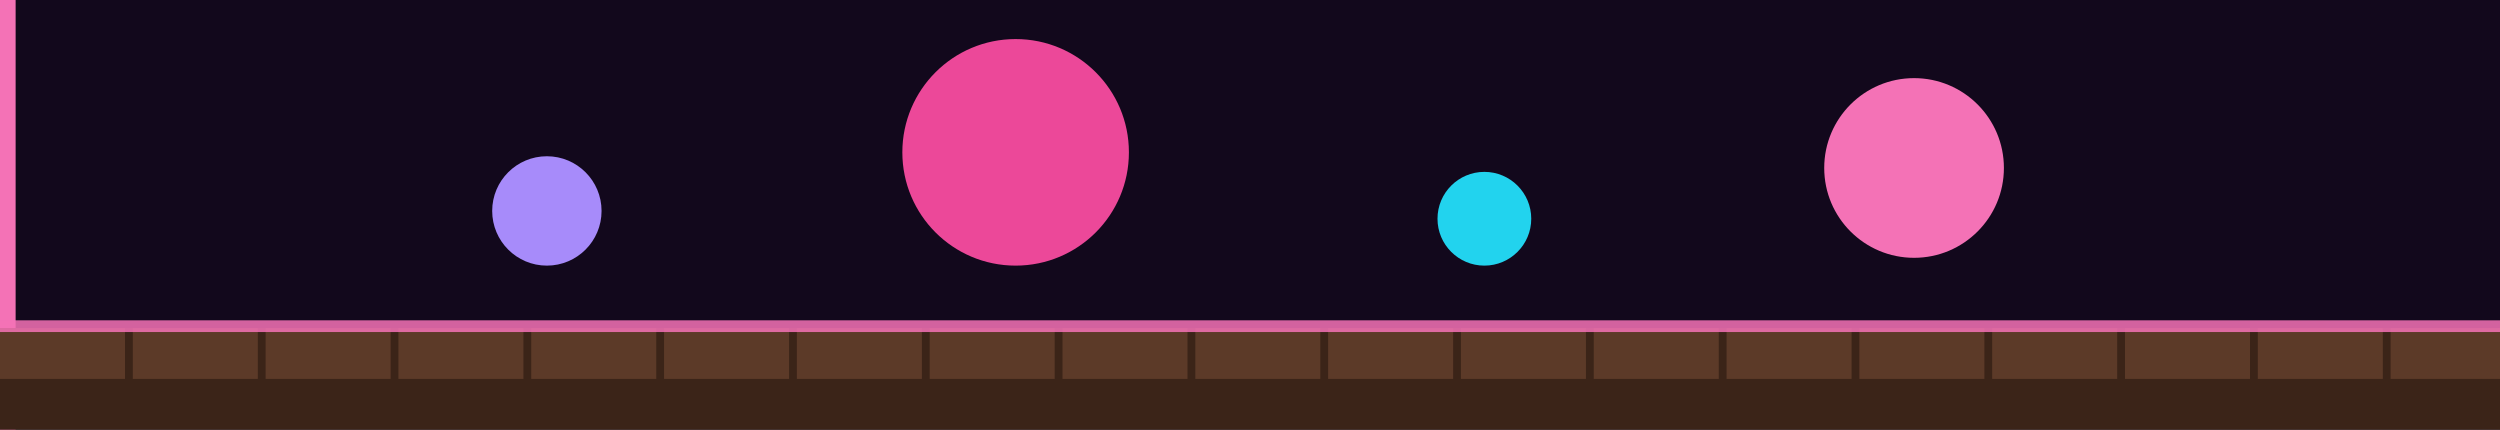
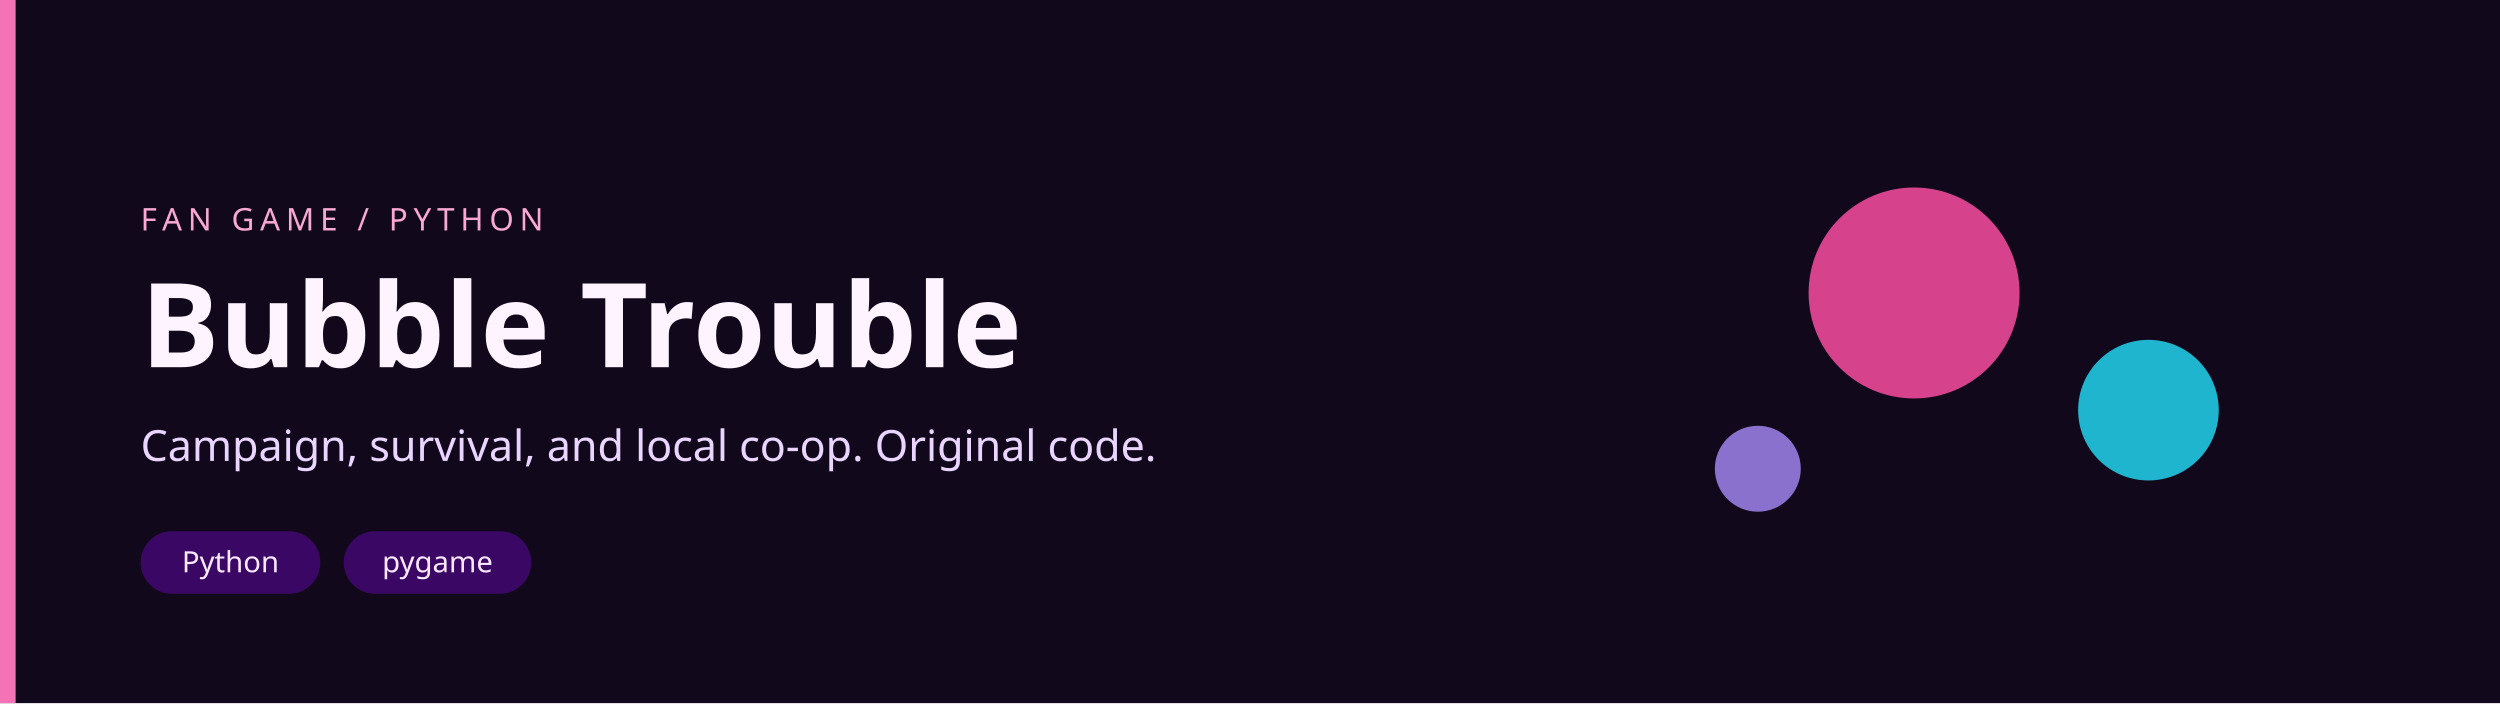
- <svg xmlns="http://www.w3.org/2000/svg" width="1280" height="220" viewBox="0 0 1280 220" role="img" aria-labelledby="title desc">
-   <rect width="1280" height="220" fill="#12081c" />
-   <rect width="8" height="220" fill="#f472b6" />
-   <rect y="168" width="1280" height="52" fill="#3b2418" />
-   <g fill="#5c3a28">
-     <rect x="0" y="168" width="64" height="26" />
-     <rect x="68" y="168" width="64" height="26" />
-     <rect x="136" y="168" width="64" height="26" />
-     <rect x="204" y="168" width="64" height="26" />
-     <rect x="272" y="168" width="64" height="26" />
-     <rect x="340" y="168" width="64" height="26" />
-     <rect x="408" y="168" width="64" height="26" />
-     <rect x="476" y="168" width="64" height="26" />
-     <rect x="544" y="168" width="64" height="26" />
-     <rect x="612" y="168" width="64" height="26" />
-     <rect x="680" y="168" width="64" height="26" />
-     <rect x="748" y="168" width="64" height="26" />
-     <rect x="816" y="168" width="64" height="26" />
-     <rect x="884" y="168" width="64" height="26" />
-     <rect x="952" y="168" width="64" height="26" />
-     <rect x="1020" y="168" width="64" height="26" />
-     <rect x="1088" y="168" width="64" height="26" />
-     <rect x="1156" y="168" width="64" height="26" />
-     <rect x="1224" y="168" width="64" height="26" />
+ <svg xmlns="http://www.w3.org/2000/svg" width="1280" height="360" viewBox="0 0 1280 360" role="img" aria-labelledby="title desc">
+   <rect width="1280" height="360" fill="#12081c" />
+   <rect width="8" height="360" fill="#f472b6" />
+   <circle cx="980" cy="150" r="54" fill="#ec4899" opacity="0.9" />
+   <circle cx="1100" cy="210" r="36" fill="#22d3ee" opacity="0.85" />
+   <circle cx="900" cy="240" r="22" fill="#a78bfa" opacity="0.8" />
+   <g font-family="Segoe UI, Ubuntu, sans-serif">
+     <text x="72" y="118" fill="#f9a8d4" font-size="16" letter-spacing="3">FAN GAME / PYTHON</text>
+     <text x="72" y="188" fill="#fdf4ff" font-size="60" font-weight="700">Bubble Trouble</text>
+     <text x="72" y="236" fill="#e9d5ff" font-size="22">Campaign, survival, and local co-op. Original code.</text>
  </g>
-   <rect y="164" width="1280" height="6" fill="#f472b6" opacity="0.85" />
-   <circle cx="280" cy="108" r="28" fill="#a78bfa" />
-   <circle cx="520" cy="78" r="58" fill="#ec4899" />
-   <circle cx="760" cy="112" r="24" fill="#22d3ee" />
-   <circle cx="980" cy="86" r="46" fill="#f472b6" />
+   <g font-family="Segoe UI, Ubuntu, sans-serif" font-size="15" fill="#fae8ff">
+     <rect x="72" y="272" width="92" height="32" rx="16" fill="#3b0764" />
+     <text x="118" y="293" text-anchor="middle">Python</text>
+     <rect x="176" y="272" width="96" height="32" rx="16" fill="#3b0764" />
+     <text x="224" y="293" text-anchor="middle">pygame</text>
+   </g>
</svg>
